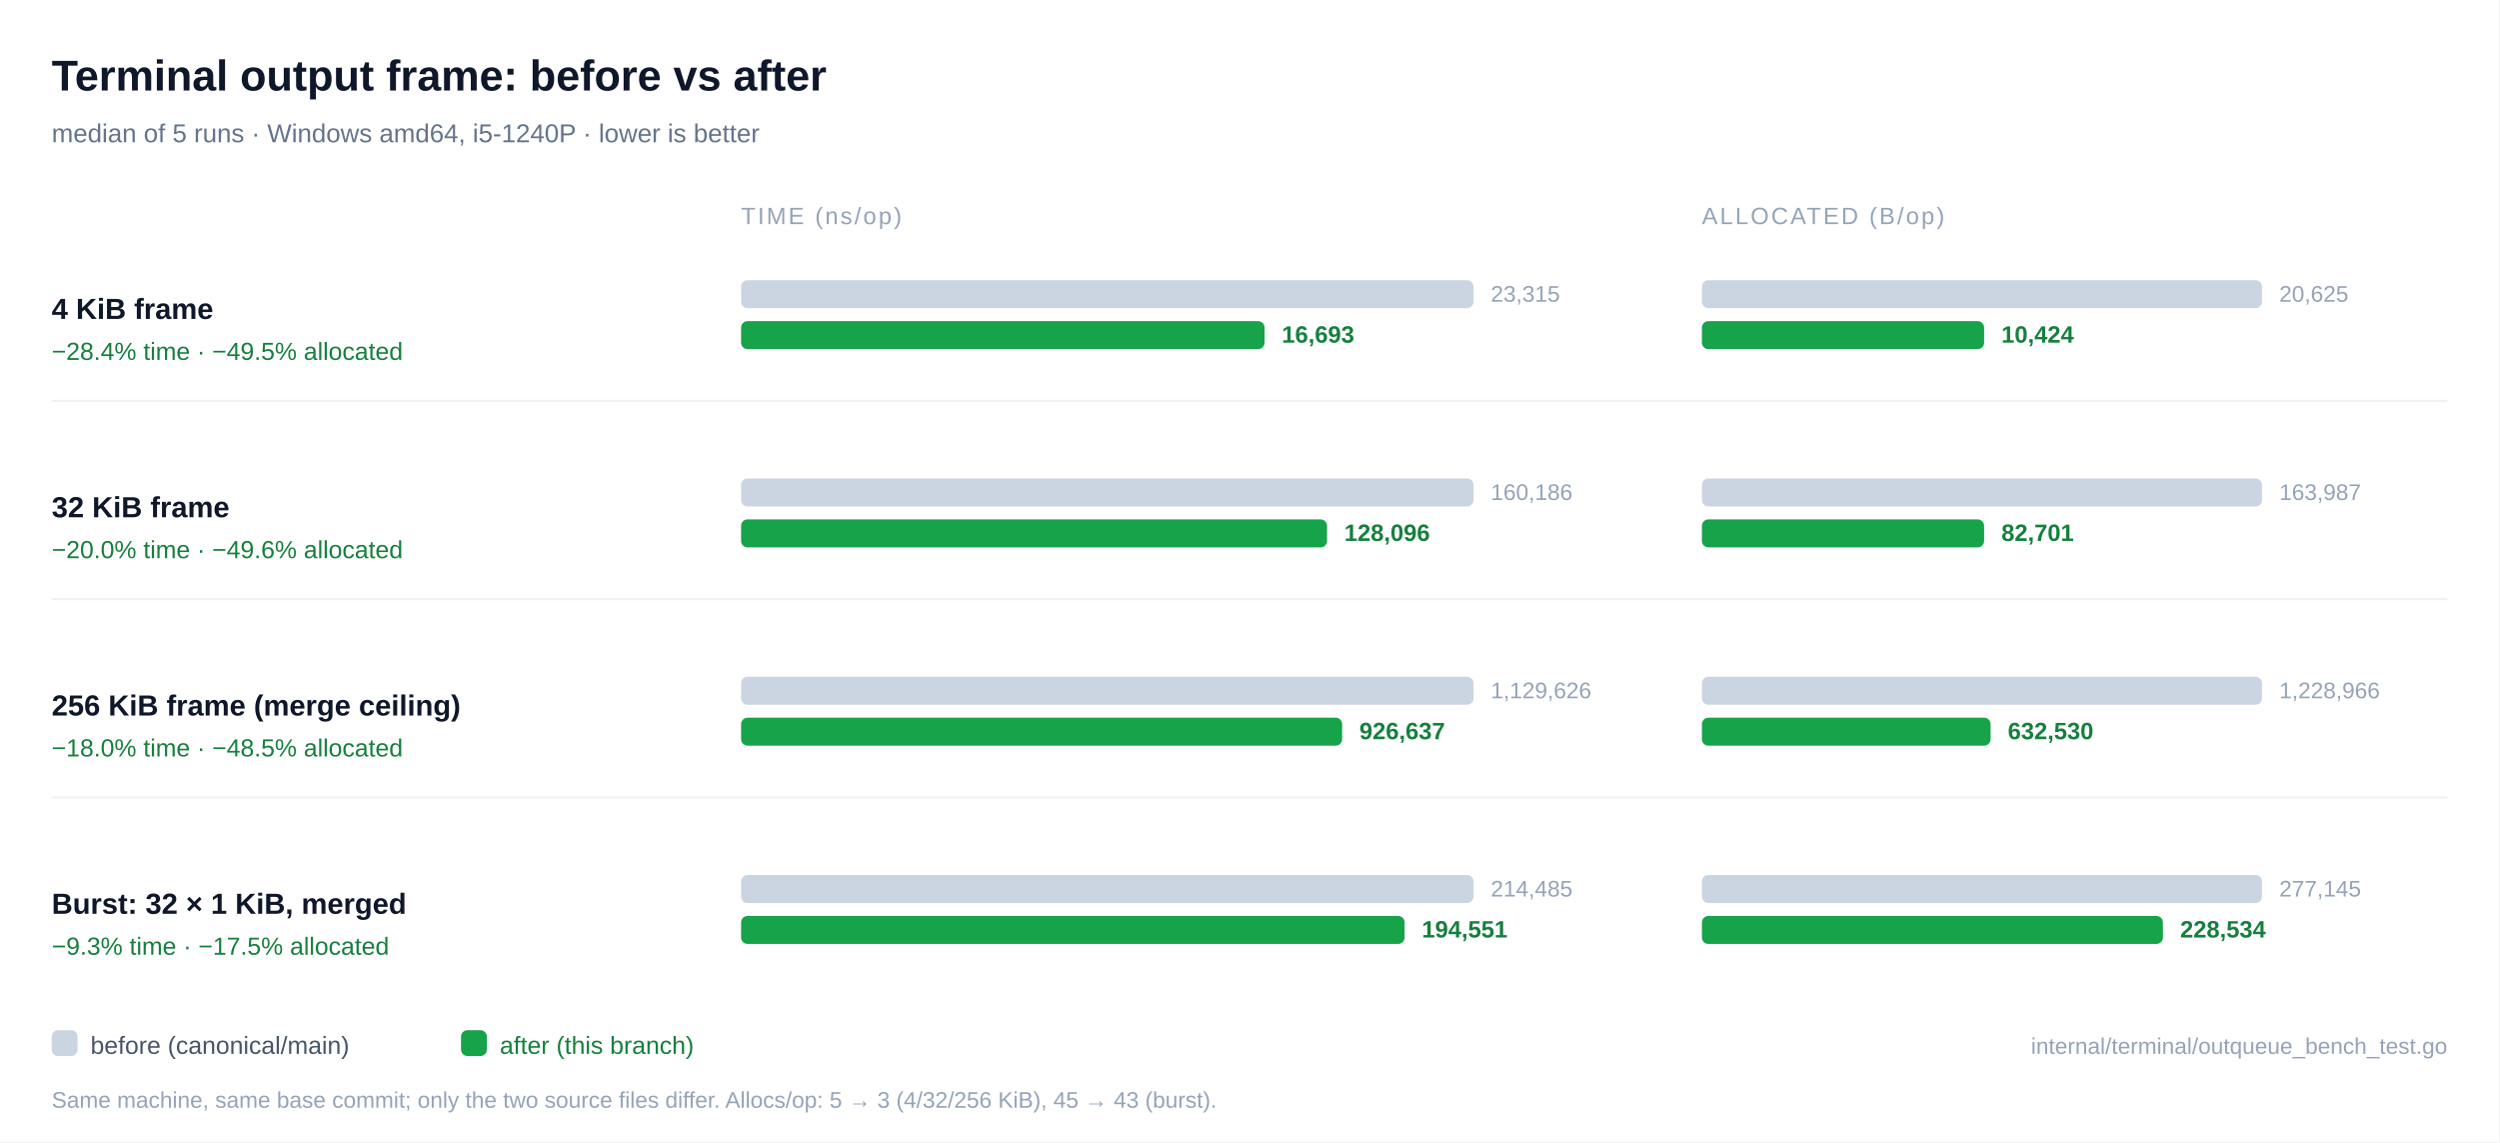
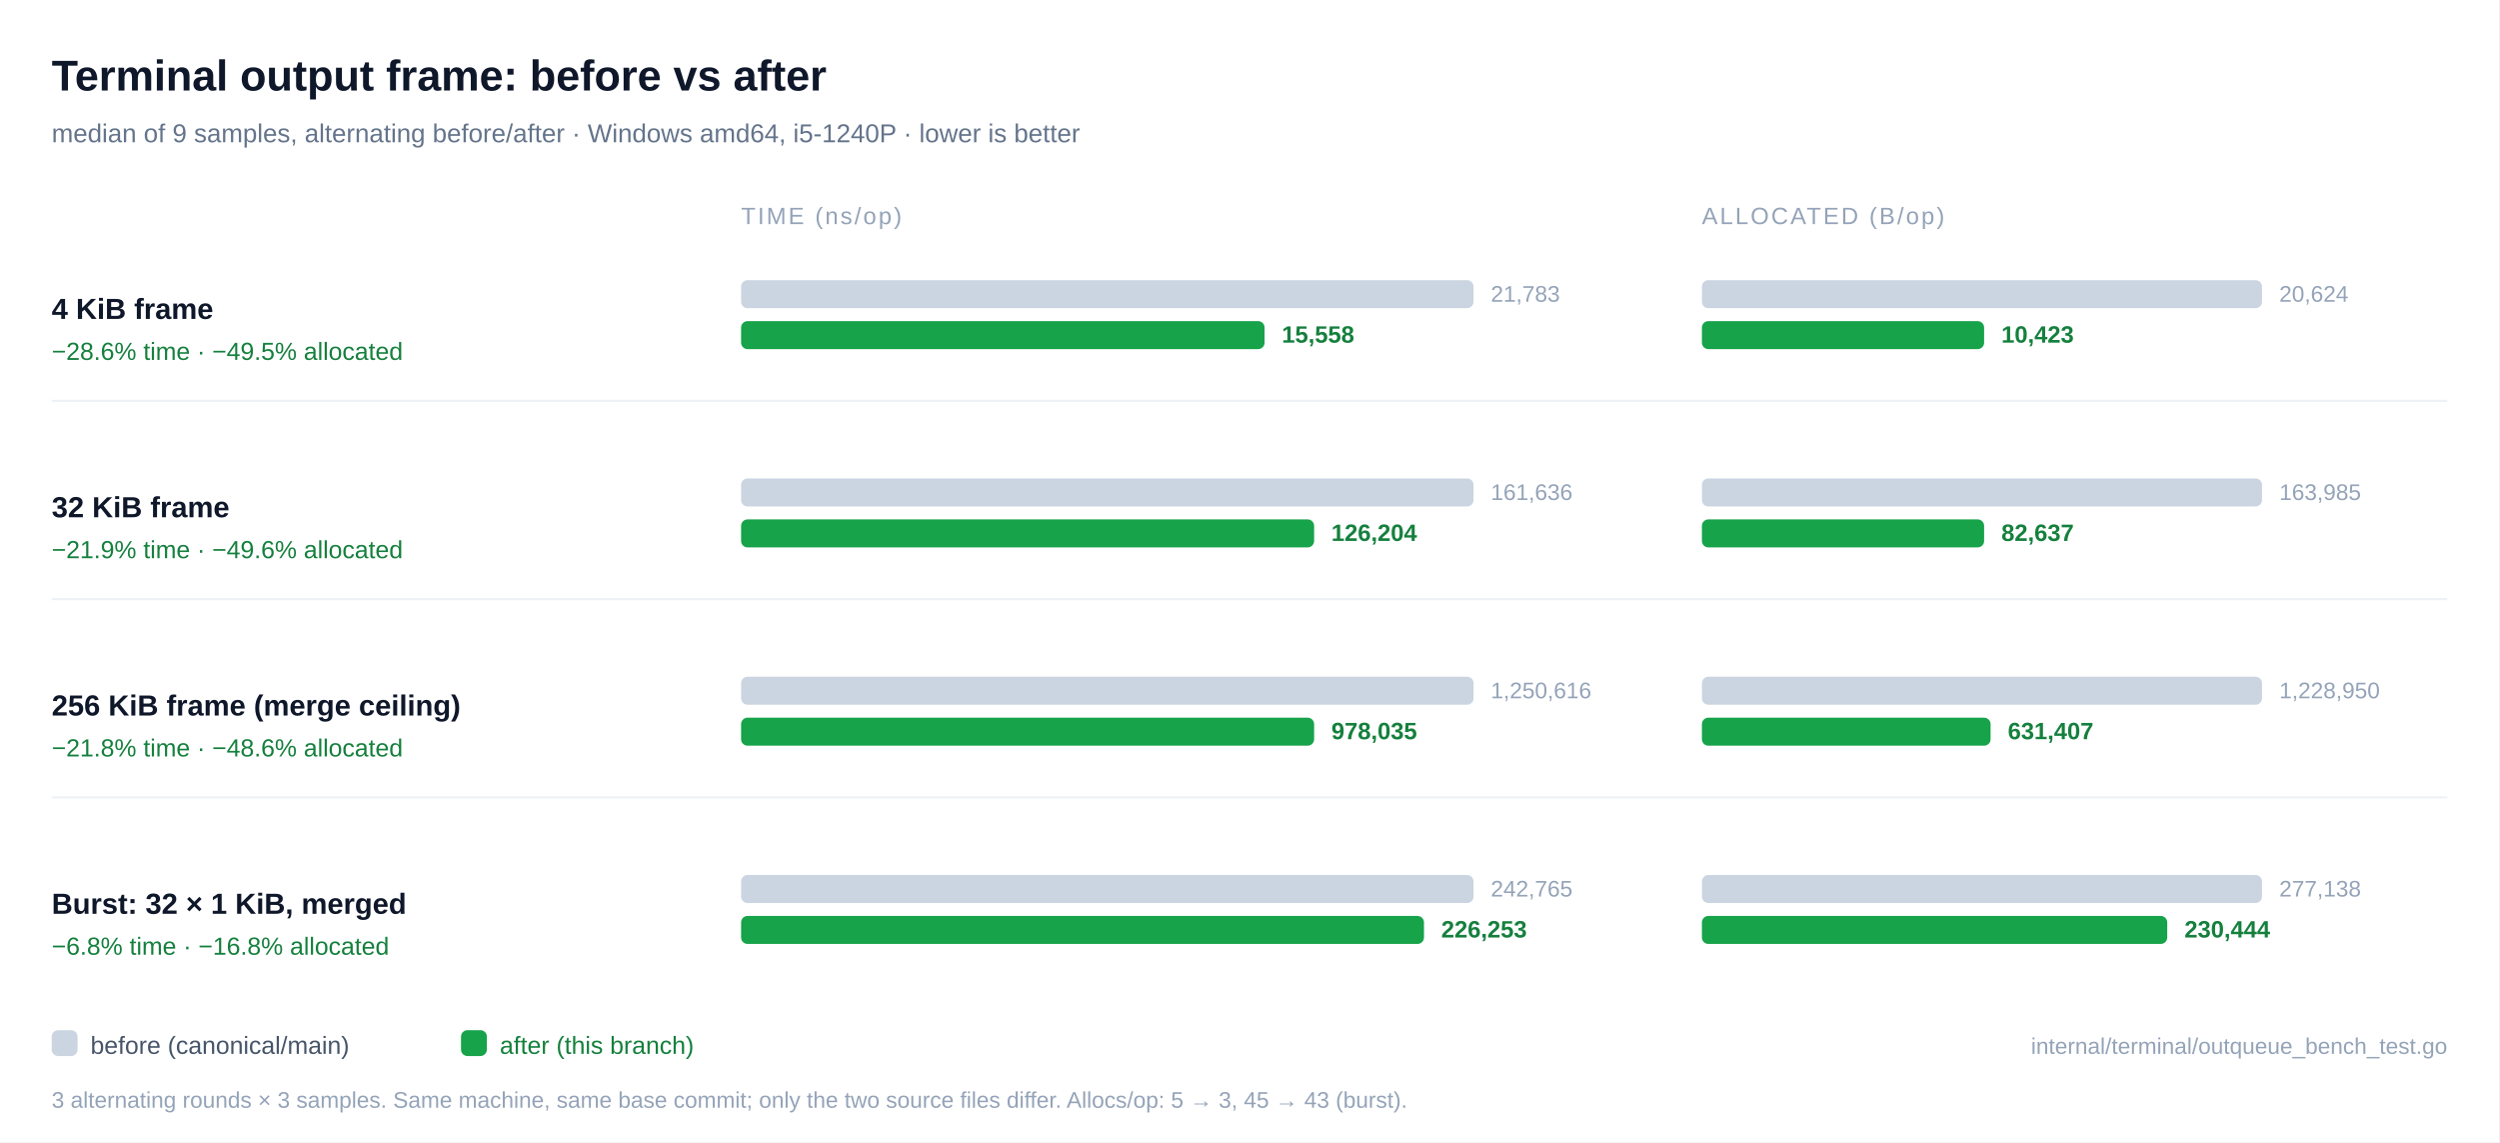
<svg xmlns="http://www.w3.org/2000/svg" width="1160" height="530" viewBox="0 0 1160 530" role="img" aria-label="Terminal output frame cost before and after">
  <rect width="1160" height="530" fill="#ffffff" />
  <text x="24" y="42" font-family="Segoe UI, Helvetica Neue, Arial, sans-serif" font-size="20" font-weight="700" fill="#0f172a">Terminal output frame: before vs after</text>
-   <text x="24" y="66" font-family="Segoe UI, Helvetica Neue, Arial, sans-serif" font-size="12" fill="#64748b">median of 5 runs · Windows amd64, i5-1240P · lower is better</text>
+   <text x="24" y="66" font-family="Segoe UI, Helvetica Neue, Arial, sans-serif" font-size="12" fill="#64748b">median of 9 samples, alternating before/after · Windows amd64, i5-1240P · lower is better</text>
  <text x="344" y="104" font-family="Segoe UI, Helvetica Neue, Arial, sans-serif" font-size="11" letter-spacing="1" fill="#94a3b8">TIME (ns/op)</text>
  <text x="790" y="104" font-family="Segoe UI, Helvetica Neue, Arial, sans-serif" font-size="11" letter-spacing="1" fill="#94a3b8">ALLOCATED (B/op)</text>
  <text x="24" y="148" font-family="Segoe UI, Helvetica Neue, Arial, sans-serif" font-size="13.5" font-weight="700" fill="#0f172a">4 KiB frame</text>
-   <text x="24" y="167" font-family="Segoe UI, Helvetica Neue, Arial, sans-serif" font-size="11.5" fill="#15803d">−28.4% time · −49.5% allocated</text>
+   <text x="24" y="167" font-family="Segoe UI, Helvetica Neue, Arial, sans-serif" font-size="11.5" fill="#15803d">−28.6% time · −49.5% allocated</text>
  <line x1="24" y1="186" x2="1136" y2="186" stroke="#eef2f7" />
  <rect x="344" y="130" width="340" height="13" rx="3" fill="#cbd5e1" />
  <rect x="344" y="149" width="243" height="13" rx="3" fill="#16a34a" />
-   <text x="692" y="140" font-family="Segoe UI, Helvetica Neue, Arial, sans-serif" font-size="10.5" fill="#94a3b8">23,315</text>
-   <text x="595" y="159" font-family="Segoe UI, Helvetica Neue, Arial, sans-serif" font-size="11" font-weight="700" fill="#15803d">16,693</text>
+   <text x="692" y="140" font-family="Segoe UI, Helvetica Neue, Arial, sans-serif" font-size="10.5" fill="#94a3b8">21,783</text>
+   <text x="595" y="159" font-family="Segoe UI, Helvetica Neue, Arial, sans-serif" font-size="11" font-weight="700" fill="#15803d">15,558</text>
  <rect x="790" y="130" width="260" height="13" rx="3" fill="#cbd5e1" />
  <rect x="790" y="149" width="131" height="13" rx="3" fill="#16a34a" />
-   <text x="1058" y="140" font-family="Segoe UI, Helvetica Neue, Arial, sans-serif" font-size="10.5" fill="#94a3b8">20,625</text>
-   <text x="929" y="159" font-family="Segoe UI, Helvetica Neue, Arial, sans-serif" font-size="11" font-weight="700" fill="#15803d">10,424</text>
+   <text x="1058" y="140" font-family="Segoe UI, Helvetica Neue, Arial, sans-serif" font-size="10.5" fill="#94a3b8">20,624</text>
+   <text x="929" y="159" font-family="Segoe UI, Helvetica Neue, Arial, sans-serif" font-size="11" font-weight="700" fill="#15803d">10,423</text>
  <text x="24" y="240" font-family="Segoe UI, Helvetica Neue, Arial, sans-serif" font-size="13.5" font-weight="700" fill="#0f172a">32 KiB frame</text>
-   <text x="24" y="259" font-family="Segoe UI, Helvetica Neue, Arial, sans-serif" font-size="11.5" fill="#15803d">−20.0% time · −49.6% allocated</text>
+   <text x="24" y="259" font-family="Segoe UI, Helvetica Neue, Arial, sans-serif" font-size="11.5" fill="#15803d">−21.9% time · −49.6% allocated</text>
  <line x1="24" y1="278" x2="1136" y2="278" stroke="#eef2f7" />
  <rect x="344" y="222" width="340" height="13" rx="3" fill="#cbd5e1" />
-   <rect x="344" y="241" width="272" height="13" rx="3" fill="#16a34a" />
-   <text x="692" y="232" font-family="Segoe UI, Helvetica Neue, Arial, sans-serif" font-size="10.5" fill="#94a3b8">160,186</text>
-   <text x="624" y="251" font-family="Segoe UI, Helvetica Neue, Arial, sans-serif" font-size="11" font-weight="700" fill="#15803d">128,096</text>
+   <rect x="344" y="241" width="266" height="13" rx="3" fill="#16a34a" />
+   <text x="692" y="232" font-family="Segoe UI, Helvetica Neue, Arial, sans-serif" font-size="10.5" fill="#94a3b8">161,636</text>
+   <text x="618" y="251" font-family="Segoe UI, Helvetica Neue, Arial, sans-serif" font-size="11" font-weight="700" fill="#15803d">126,204</text>
  <rect x="790" y="222" width="260" height="13" rx="3" fill="#cbd5e1" />
  <rect x="790" y="241" width="131" height="13" rx="3" fill="#16a34a" />
-   <text x="1058" y="232" font-family="Segoe UI, Helvetica Neue, Arial, sans-serif" font-size="10.5" fill="#94a3b8">163,987</text>
-   <text x="929" y="251" font-family="Segoe UI, Helvetica Neue, Arial, sans-serif" font-size="11" font-weight="700" fill="#15803d">82,701</text>
+   <text x="1058" y="232" font-family="Segoe UI, Helvetica Neue, Arial, sans-serif" font-size="10.5" fill="#94a3b8">163,985</text>
+   <text x="929" y="251" font-family="Segoe UI, Helvetica Neue, Arial, sans-serif" font-size="11" font-weight="700" fill="#15803d">82,637</text>
  <text x="24" y="332" font-family="Segoe UI, Helvetica Neue, Arial, sans-serif" font-size="13.5" font-weight="700" fill="#0f172a">256 KiB frame (merge ceiling)</text>
-   <text x="24" y="351" font-family="Segoe UI, Helvetica Neue, Arial, sans-serif" font-size="11.5" fill="#15803d">−18.0% time · −48.5% allocated</text>
+   <text x="24" y="351" font-family="Segoe UI, Helvetica Neue, Arial, sans-serif" font-size="11.5" fill="#15803d">−21.8% time · −48.6% allocated</text>
  <line x1="24" y1="370" x2="1136" y2="370" stroke="#eef2f7" />
  <rect x="344" y="314" width="340" height="13" rx="3" fill="#cbd5e1" />
-   <rect x="344" y="333" width="279" height="13" rx="3" fill="#16a34a" />
-   <text x="692" y="324" font-family="Segoe UI, Helvetica Neue, Arial, sans-serif" font-size="10.5" fill="#94a3b8">1,129,626</text>
-   <text x="631" y="343" font-family="Segoe UI, Helvetica Neue, Arial, sans-serif" font-size="11" font-weight="700" fill="#15803d">926,637</text>
+   <rect x="344" y="333" width="266" height="13" rx="3" fill="#16a34a" />
+   <text x="692" y="324" font-family="Segoe UI, Helvetica Neue, Arial, sans-serif" font-size="10.5" fill="#94a3b8">1,250,616</text>
+   <text x="618" y="343" font-family="Segoe UI, Helvetica Neue, Arial, sans-serif" font-size="11" font-weight="700" fill="#15803d">978,035</text>
  <rect x="790" y="314" width="260" height="13" rx="3" fill="#cbd5e1" />
  <rect x="790" y="333" width="134" height="13" rx="3" fill="#16a34a" />
-   <text x="1058" y="324" font-family="Segoe UI, Helvetica Neue, Arial, sans-serif" font-size="10.5" fill="#94a3b8">1,228,966</text>
-   <text x="932" y="343" font-family="Segoe UI, Helvetica Neue, Arial, sans-serif" font-size="11" font-weight="700" fill="#15803d">632,530</text>
+   <text x="1058" y="324" font-family="Segoe UI, Helvetica Neue, Arial, sans-serif" font-size="10.5" fill="#94a3b8">1,228,950</text>
+   <text x="932" y="343" font-family="Segoe UI, Helvetica Neue, Arial, sans-serif" font-size="11" font-weight="700" fill="#15803d">631,407</text>
  <text x="24" y="424" font-family="Segoe UI, Helvetica Neue, Arial, sans-serif" font-size="13.5" font-weight="700" fill="#0f172a">Burst: 32 × 1 KiB, merged</text>
-   <text x="24" y="443" font-family="Segoe UI, Helvetica Neue, Arial, sans-serif" font-size="11.5" fill="#15803d">−9.3% time · −17.5% allocated</text>
+   <text x="24" y="443" font-family="Segoe UI, Helvetica Neue, Arial, sans-serif" font-size="11.5" fill="#15803d">−6.8% time · −16.8% allocated</text>
  <rect x="344" y="406" width="340" height="13" rx="3" fill="#cbd5e1" />
-   <rect x="344" y="425" width="308" height="13" rx="3" fill="#16a34a" />
-   <text x="692" y="416" font-family="Segoe UI, Helvetica Neue, Arial, sans-serif" font-size="10.5" fill="#94a3b8">214,485</text>
-   <text x="660" y="435" font-family="Segoe UI, Helvetica Neue, Arial, sans-serif" font-size="11" font-weight="700" fill="#15803d">194,551</text>
+   <rect x="344" y="425" width="317" height="13" rx="3" fill="#16a34a" />
+   <text x="692" y="416" font-family="Segoe UI, Helvetica Neue, Arial, sans-serif" font-size="10.5" fill="#94a3b8">242,765</text>
+   <text x="669" y="435" font-family="Segoe UI, Helvetica Neue, Arial, sans-serif" font-size="11" font-weight="700" fill="#15803d">226,253</text>
  <rect x="790" y="406" width="260" height="13" rx="3" fill="#cbd5e1" />
-   <rect x="790" y="425" width="214" height="13" rx="3" fill="#16a34a" />
-   <text x="1058" y="416" font-family="Segoe UI, Helvetica Neue, Arial, sans-serif" font-size="10.5" fill="#94a3b8">277,145</text>
-   <text x="1012" y="435" font-family="Segoe UI, Helvetica Neue, Arial, sans-serif" font-size="11" font-weight="700" fill="#15803d">228,534</text>
+   <rect x="790" y="425" width="216" height="13" rx="3" fill="#16a34a" />
+   <text x="1058" y="416" font-family="Segoe UI, Helvetica Neue, Arial, sans-serif" font-size="10.5" fill="#94a3b8">277,138</text>
+   <text x="1014" y="435" font-family="Segoe UI, Helvetica Neue, Arial, sans-serif" font-size="11" font-weight="700" fill="#15803d">230,444</text>
  <rect x="24" y="478" width="12" height="12" rx="3" fill="#cbd5e1" />
  <text x="42" y="489" font-family="Segoe UI, Helvetica Neue, Arial, sans-serif" font-size="11.5" fill="#475569">before (canonical/main)</text>
  <rect x="214" y="478" width="12" height="12" rx="3" fill="#16a34a" />
  <text x="232" y="489" font-family="Segoe UI, Helvetica Neue, Arial, sans-serif" font-size="11.5" fill="#15803d">after (this branch)</text>
  <text x="1136" y="489" text-anchor="end" font-family="Segoe UI, Helvetica Neue, Arial, sans-serif" font-size="10.5" fill="#94a3b8">internal/terminal/outqueue_bench_test.go</text>
-   <text x="24" y="514" font-family="Segoe UI, Helvetica Neue, Arial, sans-serif" font-size="10.5" fill="#94a3b8">Same machine, same base commit; only the two source files differ. Allocs/op: 5 → 3 (4/32/256 KiB), 45 → 43 (burst).</text>
+   <text x="24" y="514" font-family="Segoe UI, Helvetica Neue, Arial, sans-serif" font-size="10.5" fill="#94a3b8">3 alternating rounds × 3 samples. Same machine, same base commit; only the two source files differ. Allocs/op: 5 → 3, 45 → 43 (burst).</text>
</svg>
